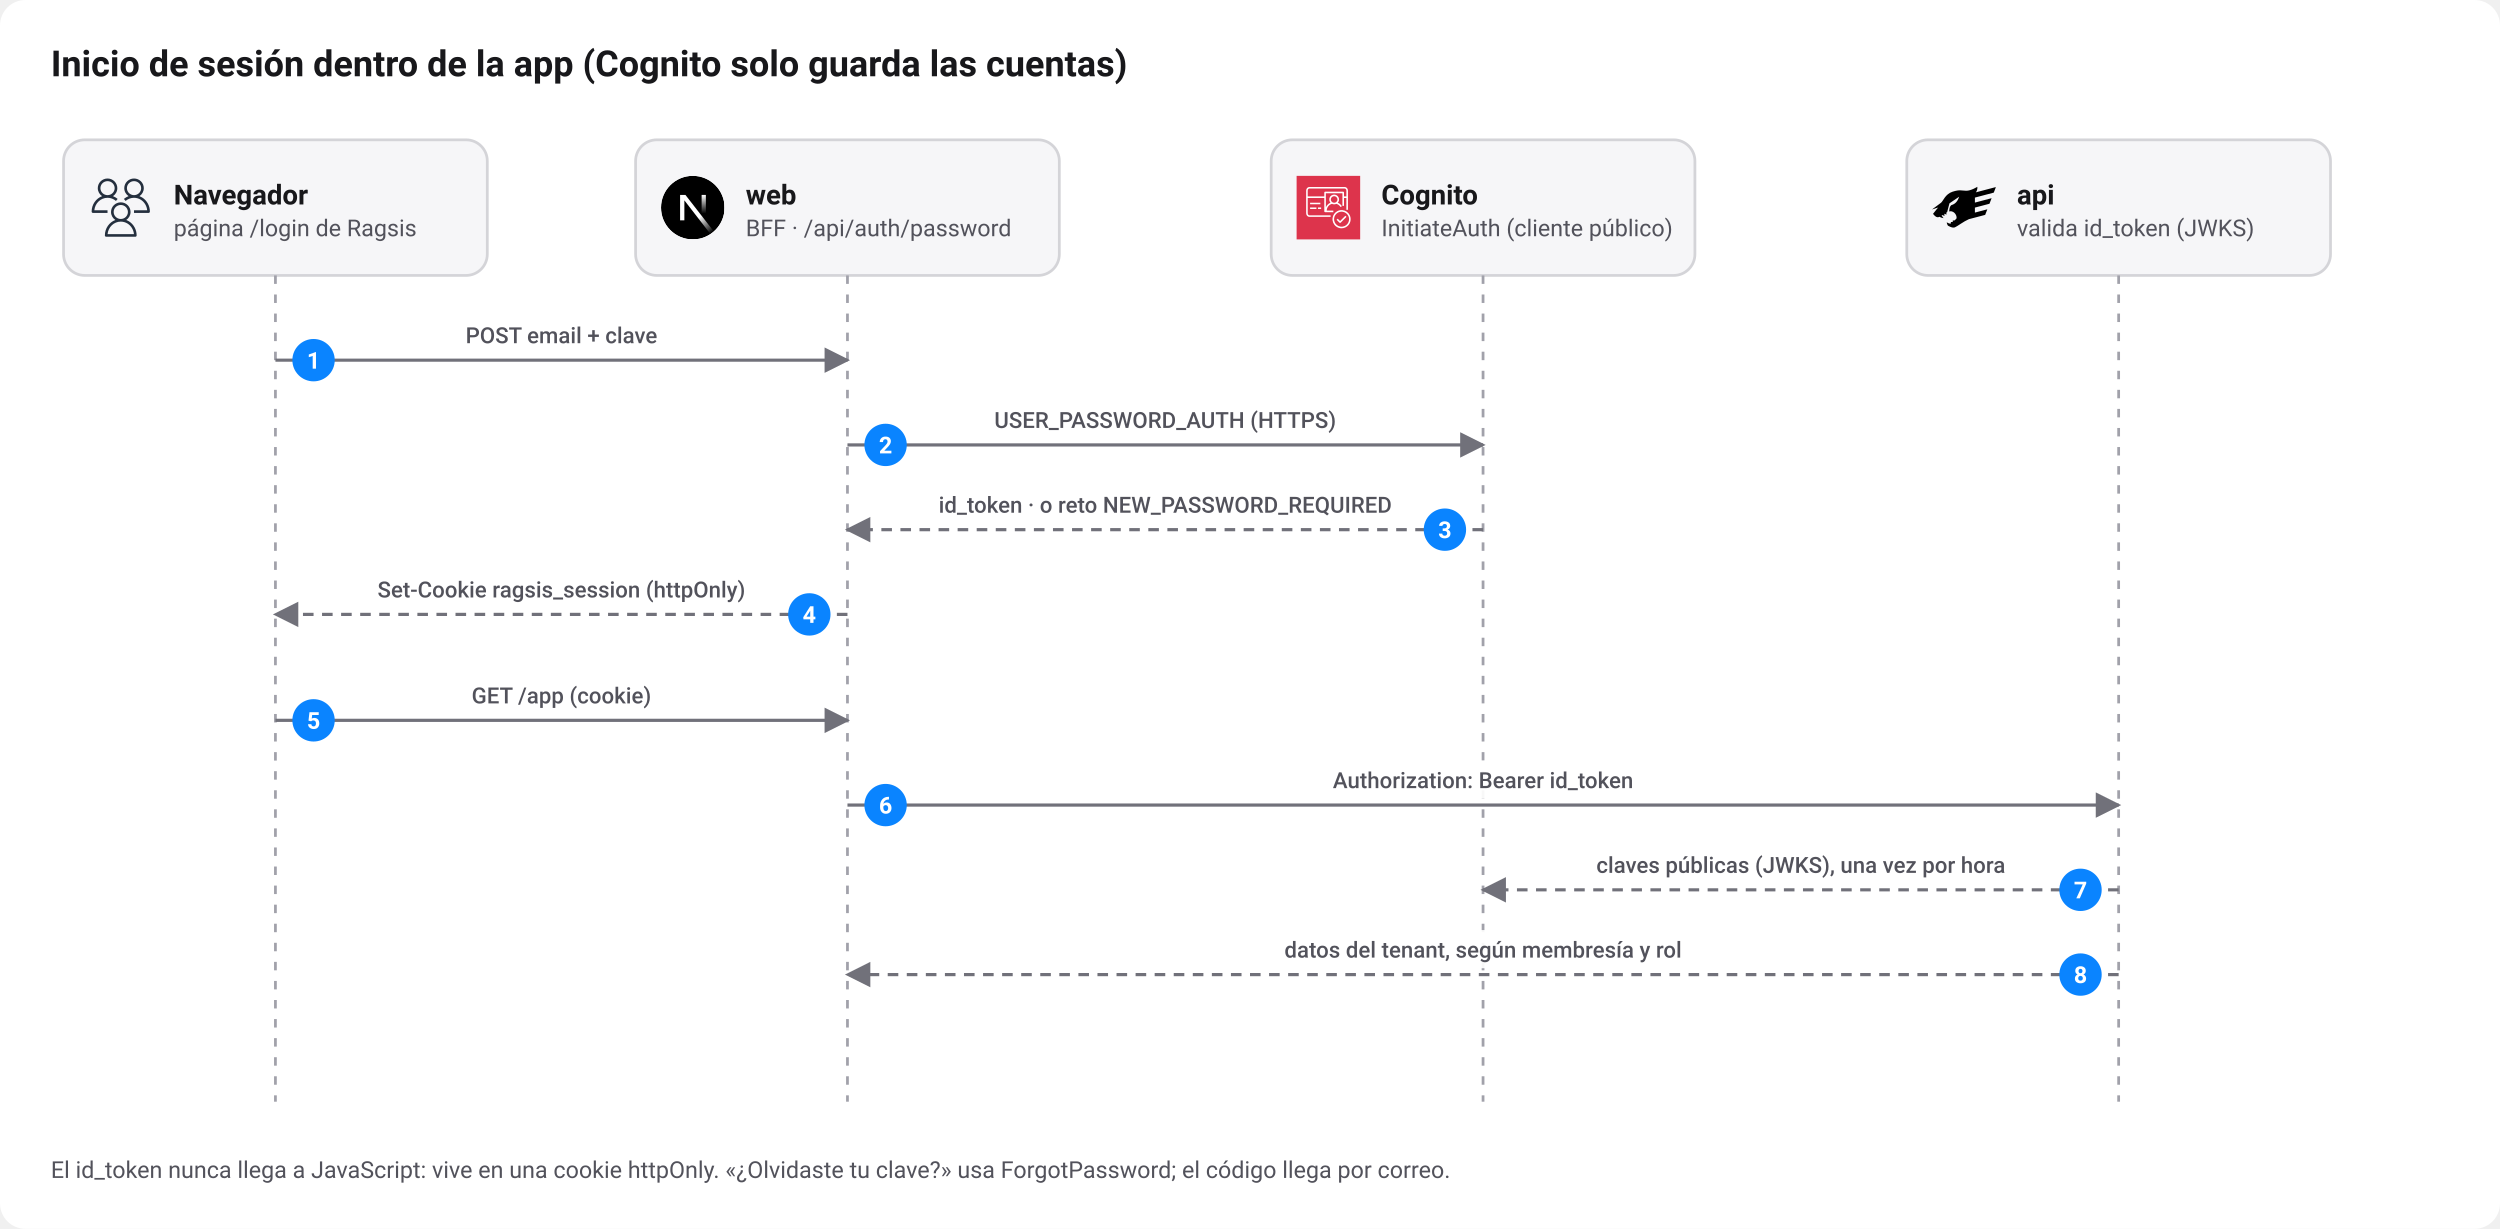
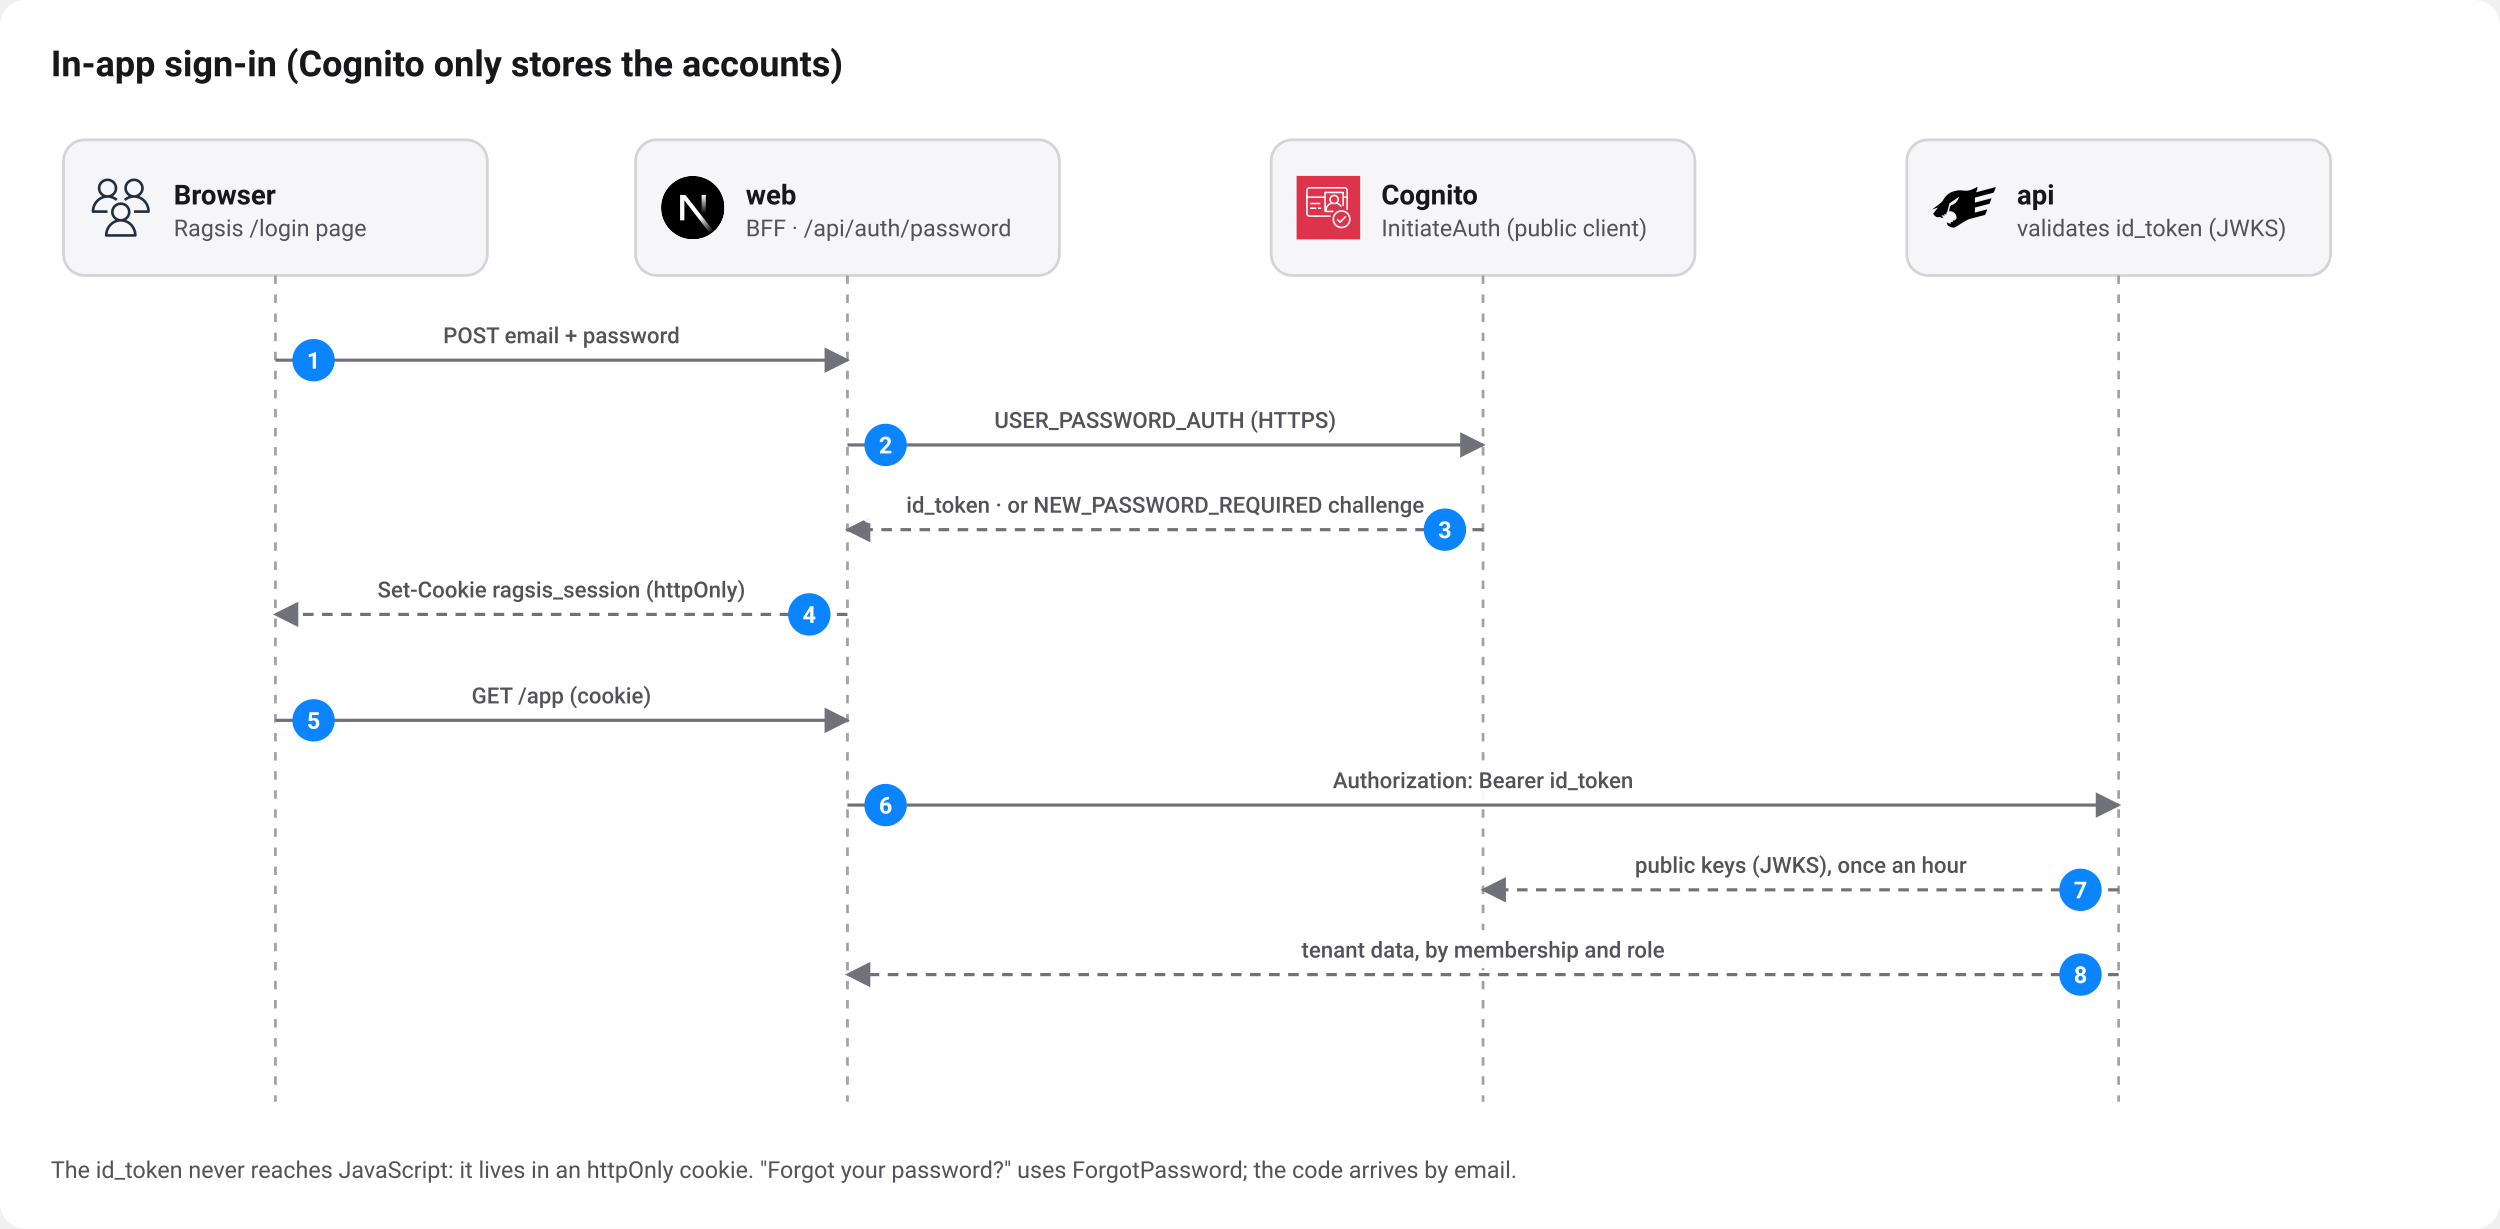
<svg xmlns="http://www.w3.org/2000/svg" viewBox="0 0 1180 580" width="1180" height="580" font-family="ui-sans-serif, system-ui, -apple-system, 'Segoe UI', Roboto, 'Helvetica Neue', Arial, sans-serif" role="img" aria-labelledby="t d">
  <defs>
    <marker id="arrow" viewBox="0 0 10 10" refX="9" refY="5" markerWidth="8" markerHeight="8" orient="auto">
      <path d="M0,0 L10,5 L0,10 z" fill="#71717a" />
    </marker>
    <marker id="arrow-s" viewBox="0 0 10 10" refX="1" refY="5" markerWidth="8" markerHeight="8" orient="auto-start-reverse">
      <path d="M0,0 L10,5 L0,10 z" fill="#71717a" />
    </marker>
  </defs>
  <rect width="1180" height="580" rx="12" fill="#ffffff" />
-   <text x="24.0" y="36.0" font-size="17" font-weight="700" fill="#18181b" text-anchor="start">Inicio de sesión dentro de la app (Cognito solo guarda las cuentas)</text>
+   <text x="24.0" y="36.0" font-size="17" font-weight="700" fill="#18181b" text-anchor="start">In-app sign-in (Cognito only stores the accounts)</text>
  <rect x="30" y="66" width="200" height="64" rx="10" fill="#f6f6f8" stroke="#d4d4d8" stroke-width="1.3" />
  <svg x="42.0" y="83.0" width="30.0" height="30.0" viewBox="0 0 48 48" preserveAspectRatio="xMidYMid meet">
    <g stroke="none" stroke-width="1" fill="none" fill-rule="evenodd">
      <path d="M28.639,9.286 C28.639,6.371 31.052,4 34.019,4 C36.985,4 39.397,6.371 39.397,9.286 C39.397,12.201 36.985,14.572 34.019,14.572 C31.052,14.572 28.639,12.201 28.639,9.286 L28.639,9.286 Z M40.163,16.334 C39.516,15.932 38.833,15.6 38.128,15.333 C40.098,14.023 41.397,11.802 41.397,9.286 C41.397,5.269 38.087,2 34.019,2 C29.95,2 26.639,5.269 26.639,9.286 C26.639,11.796 27.932,14.014 29.895,15.325 C28.614,15.808 27.41,16.515 26.349,17.425 L27.652,18.943 C29.434,17.414 31.689,16.572 34,16.572 C35.802,16.572 37.569,17.077 39.109,18.033 C41.849,19.735 43.647,22.725 43.953,26 L34,26 L34,28 L45,28 C45.553,28 46,27.553 46,27 C46,22.657 43.764,18.57 40.163,16.334 L40.163,16.334 Z M8.639,9.286 C8.639,6.371 11.052,4 14.019,4 C16.985,4 19.397,6.371 19.397,9.286 C19.397,12.201 16.985,14.572 14.019,14.572 C11.052,14.572 8.639,12.201 8.639,9.286 L8.639,9.286 Z M14,26 L4.046,26 C4.53,20.717 8.81,16.572 14,16.572 C15.802,16.572 17.569,17.077 19.109,18.033 C19.541,18.302 19.958,18.608 20.349,18.943 L21.652,17.426 C21.184,17.024 20.684,16.657 20.163,16.334 C19.516,15.932 18.833,15.6 18.128,15.333 C20.098,14.023 21.397,11.802 21.397,9.286 C21.397,5.269 18.087,2 14.019,2 C9.95,2 6.639,5.269 6.639,9.286 C6.639,11.801 7.937,14.023 9.907,15.332 C5.302,17.071 2,21.638 2,27 C2,27.553 2.448,28 3,28 L14,28 L14,26 Z M14.046,44 C14.53,38.717 18.81,34.572 24,34.572 C25.802,34.572 27.569,35.077 29.109,36.033 C31.849,37.735 33.647,40.725 33.953,44 L14.046,44 Z M18.639,27.286 C18.639,24.371 21.052,22 24.019,22 C26.985,22 29.397,24.371 29.397,27.286 C29.397,30.201 26.985,32.572 24.019,32.572 C21.052,32.572 18.639,30.201 18.639,27.286 L18.639,27.286 Z M30.163,34.334 C29.516,33.932 28.833,33.6 28.128,33.333 C30.098,32.023 31.397,29.802 31.397,27.286 C31.397,23.269 28.087,20 24.019,20 C19.95,20 16.639,23.269 16.639,27.286 C16.639,29.801 17.937,32.023 19.907,33.332 C15.302,35.071 12,39.638 12,45 C12,45.553 12.448,46 13,46 L35,46 C35.553,46 36,45.553 36,45 C36,40.657 33.764,36.57 30.163,34.334 L30.163,34.334 Z" fill="#242F3E" />
    </g>
  </svg>
-   <text x="82.0" y="96.5" font-size="13" font-weight="600" fill="#18181b" text-anchor="start">Navegador</text>
-   <text x="82.0" y="111.5" font-size="11" font-weight="400" fill="#52525b" text-anchor="start">página /login de Ragsis</text>
+   <text x="82.0" y="96.5" font-size="13" font-weight="600" fill="#18181b" text-anchor="start">Browser</text>
+   <text x="82.0" y="111.5" font-size="11" font-weight="400" fill="#52525b" text-anchor="start">Ragsis /login page</text>
  <line x1="130" y1="130" x2="130" y2="520" stroke="#a1a1aa" stroke-width="1.3" stroke-dasharray="4 5" />
  <rect x="300" y="66" width="200" height="64" rx="10" fill="#f6f6f8" stroke="#d4d4d8" stroke-width="1.3" />
  <svg x="312.0" y="83.0" width="30.0" height="30.0" viewBox="0 0 180 180" preserveAspectRatio="xMidYMid meet">
    <mask height="180" id="i148-:r8:mask0_408_134" maskUnits="userSpaceOnUse" width="180" x="0" y="0" style="mask-type: alpha;">
      <circle cx="90" cy="90" fill="black" r="90" />
    </mask>
    <g mask="url(#i148-:r8:mask0_408_134)">
      <circle cx="90" cy="90" data-circle="true" fill="black" r="90" />
      <path d="M149.508 157.52L69.142 54H54V125.97H66.114V69.384L139.999 164.845C143.333 162.614 146.509 160.165 149.508 157.52Z" fill="url(#i148-:r8:paint0_linear_408_134)" />
      <rect fill="url(#i148-:r8:paint1_linear_408_134)" height="72" width="12" x="115" y="54" />
    </g>
    <defs>
      <linearGradient gradientUnits="userSpaceOnUse" id="i148-:r8:paint0_linear_408_134" x1="109" x2="144.5" y1="116.5" y2="160.5">
        <stop stop-color="white" />
        <stop offset="1" stop-color="white" stop-opacity="0" />
      </linearGradient>
      <linearGradient gradientUnits="userSpaceOnUse" id="i148-:r8:paint1_linear_408_134" x1="121" x2="120.799" y1="54" y2="106.875">
        <stop stop-color="white" />
        <stop offset="1" stop-color="white" stop-opacity="0" />
      </linearGradient>
    </defs>
  </svg>
  <text x="352.0" y="96.5" font-size="13" font-weight="600" fill="#18181b" text-anchor="start">web</text>
  <text x="352.0" y="111.5" font-size="11" font-weight="400" fill="#52525b" text-anchor="start">BFF · /api/auth/password</text>
  <line x1="400" y1="130" x2="400" y2="520" stroke="#a1a1aa" stroke-width="1.3" stroke-dasharray="4 5" />
  <rect x="600" y="66" width="200" height="64" rx="10" fill="#f6f6f8" stroke="#d4d4d8" stroke-width="1.3" />
  <svg x="612.0" y="83.0" width="30.0" height="30.0" viewBox="0 0 80 80" preserveAspectRatio="xMidYMid meet">
    <g stroke="none" stroke-width="1" fill="none" fill-rule="evenodd">
      <g fill="#DD344C">
        <rect x="0" y="0" width="80" height="80" />
      </g>
      <path d="M16.964,35.808 L29.869,35.808 L29.869,33.825 L16.964,33.825 L16.964,35.808 Z M61.376,50.231 L62.779,51.633 L55.407,58.994 C55.213,59.187 54.959,59.284 54.705,59.284 C54.451,59.284 54.197,59.187 54.004,58.994 L50.295,55.291 L51.699,53.89 L54.705,56.891 L61.376,50.231 Z M65.944,55.694 C65.718,57.557 64.959,59.291 63.747,60.709 C62.886,61.716 61.799,62.548 60.604,63.115 C59.001,63.876 57.22,64.164 55.446,63.948 C53.721,63.738 52.095,63.058 50.74,61.982 C48.137,59.916 46.822,56.711 47.222,53.409 C47.601,50.288 49.492,47.566 52.28,46.127 C53.616,45.438 55.08,45.084 56.57,45.084 C56.952,45.084 57.337,45.108 57.721,45.155 C60.834,45.534 63.55,47.437 64.981,50.243 C65.84,51.926 66.172,53.811 65.944,55.694 L65.944,55.694 Z M66.75,49.344 C65.018,45.948 61.732,43.646 57.962,43.187 C55.681,42.908 53.403,43.317 51.369,44.366 C47.996,46.106 45.709,49.398 45.251,53.171 C44.768,57.161 46.358,61.036 49.505,63.535 C51.146,64.837 53.117,65.661 55.205,65.916 C55.667,65.972 56.13,66 56.592,66 C58.271,66 59.93,65.629 61.456,64.906 C62.902,64.22 64.218,63.213 65.257,61.995 C66.723,60.28 67.643,58.184 67.916,55.932 C68.191,53.657 67.788,51.379 66.75,49.344 L66.75,49.344 Z M26.891,41.756 L30.862,41.756 L30.862,39.773 L26.891,39.773 L26.891,41.756 Z M16.964,41.756 L24.905,41.756 L24.905,39.773 L16.964,39.773 L16.964,41.756 Z M16.106,15.983 L60.508,15.983 C61.677,15.983 62.628,17.139 62.628,18.561 L62.628,25.895 L59.65,25.895 L59.65,20.939 C59.65,20.392 59.206,19.948 58.657,19.948 L35.825,19.948 C35.276,19.948 34.832,20.392 34.832,20.939 L34.832,25.895 L13.985,25.895 L13.985,18.561 C13.985,17.163 14.957,15.983 16.106,15.983 L16.106,15.983 Z M47.256,25.608 C49.561,25.608 51.436,27.461 51.436,29.739 C51.436,31.241 50.608,32.623 49.273,33.347 C48.007,34.034 46.48,34.025 45.23,33.348 C43.901,32.622 43.076,31.24 43.076,29.739 C43.076,27.461 44.95,25.608 47.256,25.608 L47.256,25.608 Z M13.985,47.108 L13.985,27.878 L34.832,27.878 L34.832,44.729 C34.832,45.278 35.276,45.721 35.825,45.721 L46.203,45.721 L46.203,43.738 L37.912,43.738 C37.998,39.771 40.636,36.344 44.434,35.25 C46.189,36.07 48.285,36.078 50.067,35.249 C52.229,35.873 54.121,37.318 55.293,39.254 L56.992,38.227 C55.789,36.243 53.963,34.695 51.845,33.795 C52.838,32.694 53.422,31.263 53.422,29.739 C53.422,26.368 50.655,23.625 47.256,23.625 C43.856,23.625 41.09,26.368 41.09,29.739 C41.09,31.257 41.668,32.683 42.654,33.784 C40,34.9 37.928,36.992 36.818,39.573 L36.818,21.93 L57.665,21.93 L57.665,37.79 L59.65,37.79 L59.65,27.878 L62.628,27.878 L62.629,42.747 L64.615,42.747 L64.614,18.561 C64.614,16.046 62.772,14 60.508,14 L16.106,14 C13.841,14 12,16.046 12,18.561 L12,47.108 C12,49.623 13.841,51.668 16.106,51.668 L42.774,51.668 L42.774,49.686 L16.106,49.686 C14.957,49.686 13.985,48.506 13.985,47.108 L13.985,47.108 Z" fill="#FFFFFF" />
    </g>
  </svg>
  <text x="652.0" y="96.5" font-size="13" font-weight="600" fill="#18181b" text-anchor="start">Cognito</text>
-   <text x="652.0" y="111.5" font-size="11" font-weight="400" fill="#52525b" text-anchor="start">InitiateAuth (cliente público)</text>
+   <text x="652.0" y="111.5" font-size="11" font-weight="400" fill="#52525b" text-anchor="start">InitiateAuth (public client)</text>
  <line x1="700" y1="130" x2="700" y2="520" stroke="#a1a1aa" stroke-width="1.3" stroke-dasharray="4 5" />
  <rect x="900" y="66" width="200" height="64" rx="10" fill="#f6f6f8" stroke="#d4d4d8" stroke-width="1.3" />
  <svg x="912.0" y="83.0" width="30.0" height="30.0" viewBox="0 0 256 167.509" preserveAspectRatio="xMidYMid meet">
    <path d="M247.942 23.314 256 2.444l-.35-1.293-79.717 21.003C184.433 9.86 181.513 0 181.513 0s-25.457 16.257-44.709 15.832c-19.251-.426-25.457-5.564-54.977 3.853-29.52 9.41-37.86 38.295-46.419 44.5S0 90.603 0 90.603l.058.359 24.207-7.707S17.625 89.51 3.52 108.52l-.659-.609.025.134s11.336 17.324 22.463 14.121c1.118-.325 2.377-.859 3.753-1.56 4.48 2.495 10.327 4.947 16.783 5.622 0 0-4.37-5.08-8.016-10.86.984-.634 1.994-1.293 3.02-1.96l-.476.334 9.217 3.386-1.017-8.666c.033-.017.058-.042.091-.059l9.059 3.328-1.126-7.882a76.868 76.868 0 0 1 3.436-1.693l9.443-35.717 39.045-26.634-3.103 7.808c-7.916 19.468-22.78 24.064-22.78 24.064l-6.206 2.352c-4.612 5.455-6.556 6.798-8.14 25.107 3.72-.934 7.273-1.16 10.492-.292 16.683 4.496 22.463 24.599 17.967 30.162-1.126 1.393-3.803 3.77-7.181 6.565h-6.773l-.092 5.488c-.234.184-.467.359-.693.542h-6.89l-.083 5.355c-.609.468-1.218.918-1.801 1.36-6.473.133-14.673-5.514-14.673-5.514 0 5.139 4.28 13.046 4.28 13.046s.283-.133.758-.367c-.417.309-.65.476-.65.476s17.324 11.552 28.235 7.273c9.7-3.804 34.816-23.606 56.495-32.981l65.603-17.283 8.65-22.413-49.997 13.17V83.597l58.664-15.457 8.65-22.413-67.297 17.734V43.324z" />
  </svg>
  <text x="952.0" y="96.5" font-size="13" font-weight="600" fill="#18181b" text-anchor="start">api</text>
-   <text x="952.0" y="111.5" font-size="11" font-weight="400" fill="#52525b" text-anchor="start">valida id_token (JWKS)</text>
+   <text x="952.0" y="111.5" font-size="11" font-weight="400" fill="#52525b" text-anchor="start">validates id_token (JWKS)</text>
  <line x1="1000" y1="130" x2="1000" y2="520" stroke="#a1a1aa" stroke-width="1.3" stroke-dasharray="4 5" />
  <polyline points="130.0,170.0 400.0,170.0" fill="none" stroke="#71717a" stroke-width="1.5" stroke-linejoin="round" marker-end="url(#arrow)" />
-   <rect x="207.1" y="149.0" width="115.8" height="18" rx="4" fill="#ffffff" fill-opacity="0.92" />
-   <text x="265.0" y="162.0" font-size="10.5" font-weight="500" fill="#52525b" text-anchor="middle">POST email + clave</text>
+   <rect x="198.3" y="149.0" width="133.5" height="18" rx="4" fill="#ffffff" fill-opacity="0.92" />
+   <text x="265.0" y="162.0" font-size="10.5" font-weight="500" fill="#52525b" text-anchor="middle">POST email + password</text>
  <circle cx="148" cy="170" r="10" fill="#0a84ff" />
  <text x="148.0" y="174.0" font-size="11" font-weight="700" fill="#ffffff" text-anchor="middle">1</text>
  <polyline points="400.0,210.0 700.0,210.0" fill="none" stroke="#71717a" stroke-width="1.5" stroke-linejoin="round" marker-end="url(#arrow)" />
  <rect x="468.6" y="189.0" width="162.9" height="18" rx="4" fill="#ffffff" fill-opacity="0.92" />
  <text x="550.0" y="202.0" font-size="10.5" font-weight="500" fill="#52525b" text-anchor="middle">USER_PASSWORD_AUTH (HTTPS)</text>
  <circle cx="418" cy="210" r="10" fill="#0a84ff" />
  <text x="418.0" y="214.0" font-size="11" font-weight="700" fill="#ffffff" text-anchor="middle">2</text>
  <polyline points="700.0,250.0 400.0,250.0" fill="none" stroke="#71717a" stroke-width="1.5" stroke-dasharray="5 4" stroke-linejoin="round" marker-end="url(#arrow)" />
-   <rect x="424.5" y="229.0" width="251.1" height="18" rx="4" fill="#ffffff" fill-opacity="0.92" />
-   <text x="550.0" y="242.0" font-size="10.5" font-weight="500" fill="#52525b" text-anchor="middle">id_token  ·  o reto NEW_PASSWORD_REQUIRED</text>
+   <rect x="406.8" y="229.0" width="286.4" height="18" rx="4" fill="#ffffff" fill-opacity="0.92" />
+   <text x="550.0" y="242.0" font-size="10.5" font-weight="500" fill="#52525b" text-anchor="middle">id_token  ·  or NEW_PASSWORD_REQUIRED challenge</text>
  <circle cx="682" cy="250" r="10" fill="#0a84ff" />
  <text x="682.0" y="254.0" font-size="11" font-weight="700" fill="#ffffff" text-anchor="middle">3</text>
  <polyline points="400.0,290.0 130.0,290.0" fill="none" stroke="#71717a" stroke-width="1.5" stroke-dasharray="5 4" stroke-linejoin="round" marker-end="url(#arrow)" />
  <rect x="154.2" y="269.0" width="221.7" height="18" rx="4" fill="#ffffff" fill-opacity="0.92" />
  <text x="265.0" y="282.0" font-size="10.5" font-weight="500" fill="#52525b" text-anchor="middle">Set-Cookie ragsis_session (httpOnly)</text>
  <circle cx="382" cy="290" r="10" fill="#0a84ff" />
  <text x="382.0" y="294.0" font-size="11" font-weight="700" fill="#ffffff" text-anchor="middle">4</text>
  <polyline points="130.0,340.0 400.0,340.0" fill="none" stroke="#71717a" stroke-width="1.5" stroke-linejoin="round" marker-end="url(#arrow)" />
  <rect x="207.1" y="319.0" width="115.8" height="18" rx="4" fill="#ffffff" fill-opacity="0.92" />
  <text x="265.0" y="332.0" font-size="10.5" font-weight="500" fill="#52525b" text-anchor="middle">GET /app  (cookie)</text>
  <circle cx="148" cy="340" r="10" fill="#0a84ff" />
  <text x="148.0" y="344.0" font-size="11" font-weight="700" fill="#ffffff" text-anchor="middle">5</text>
  <polyline points="400.0,380.0 1000.0,380.0" fill="none" stroke="#71717a" stroke-width="1.5" stroke-linejoin="round" marker-end="url(#arrow)" />
  <rect x="606.8" y="359.0" width="186.4" height="18" rx="4" fill="#ffffff" fill-opacity="0.92" />
  <text x="700.0" y="372.0" font-size="10.5" font-weight="500" fill="#52525b" text-anchor="middle">Authorization: Bearer id_token</text>
  <circle cx="418" cy="380" r="10" fill="#0a84ff" />
  <text x="418.0" y="384.0" font-size="11" font-weight="700" fill="#ffffff" text-anchor="middle">6</text>
  <polyline points="1000.0,420.0 700.0,420.0" fill="none" stroke="#71717a" stroke-width="1.5" stroke-dasharray="5 4" stroke-linejoin="round" marker-end="url(#arrow)" />
-   <rect x="727.4" y="399.0" width="245.2" height="18" rx="4" fill="#ffffff" fill-opacity="0.92" />
-   <text x="850.0" y="412.0" font-size="10.5" font-weight="500" fill="#52525b" text-anchor="middle">claves públicas (JWKS), una vez por hora</text>
+   <rect x="750.9" y="399.0" width="198.2" height="18" rx="4" fill="#ffffff" fill-opacity="0.92" />
+   <text x="850.0" y="412.0" font-size="10.5" font-weight="500" fill="#52525b" text-anchor="middle">public keys (JWKS), once an hour</text>
  <circle cx="982" cy="420" r="10" fill="#0a84ff" />
  <text x="982.0" y="424.0" font-size="11" font-weight="700" fill="#ffffff" text-anchor="middle">7</text>
  <polyline points="1000.0,460.0 400.0,460.0" fill="none" stroke="#71717a" stroke-width="1.5" stroke-dasharray="5 4" stroke-linejoin="round" marker-end="url(#arrow)" />
-   <rect x="580.3" y="439.0" width="239.3" height="18" rx="4" fill="#ffffff" fill-opacity="0.92" />
-   <text x="700.0" y="452.0" font-size="10.5" font-weight="500" fill="#52525b" text-anchor="middle">datos del tenant, según membresía y rol</text>
+   <rect x="592.1" y="439.0" width="215.8" height="18" rx="4" fill="#ffffff" fill-opacity="0.92" />
+   <text x="700.0" y="452.0" font-size="10.5" font-weight="500" fill="#52525b" text-anchor="middle">tenant data, by membership and role</text>
  <circle cx="982" cy="460" r="10" fill="#0a84ff" />
  <text x="982.0" y="464.0" font-size="11" font-weight="700" fill="#ffffff" text-anchor="middle">8</text>
-   <text x="24.0" y="556.0" font-size="11" font-weight="400" fill="#52525b" text-anchor="start">El id_token nunca llega a JavaScript: vive en una cookie httpOnly. «¿Olvidaste tu clave?» usa ForgotPassword; el código llega por correo.</text>
+   <text x="24.0" y="556.0" font-size="11" font-weight="400" fill="#52525b" text-anchor="start">The id_token never reaches JavaScript: it lives in an httpOnly cookie. "Forgot your password?" uses ForgotPassword; the code arrives by email.</text>
</svg>
